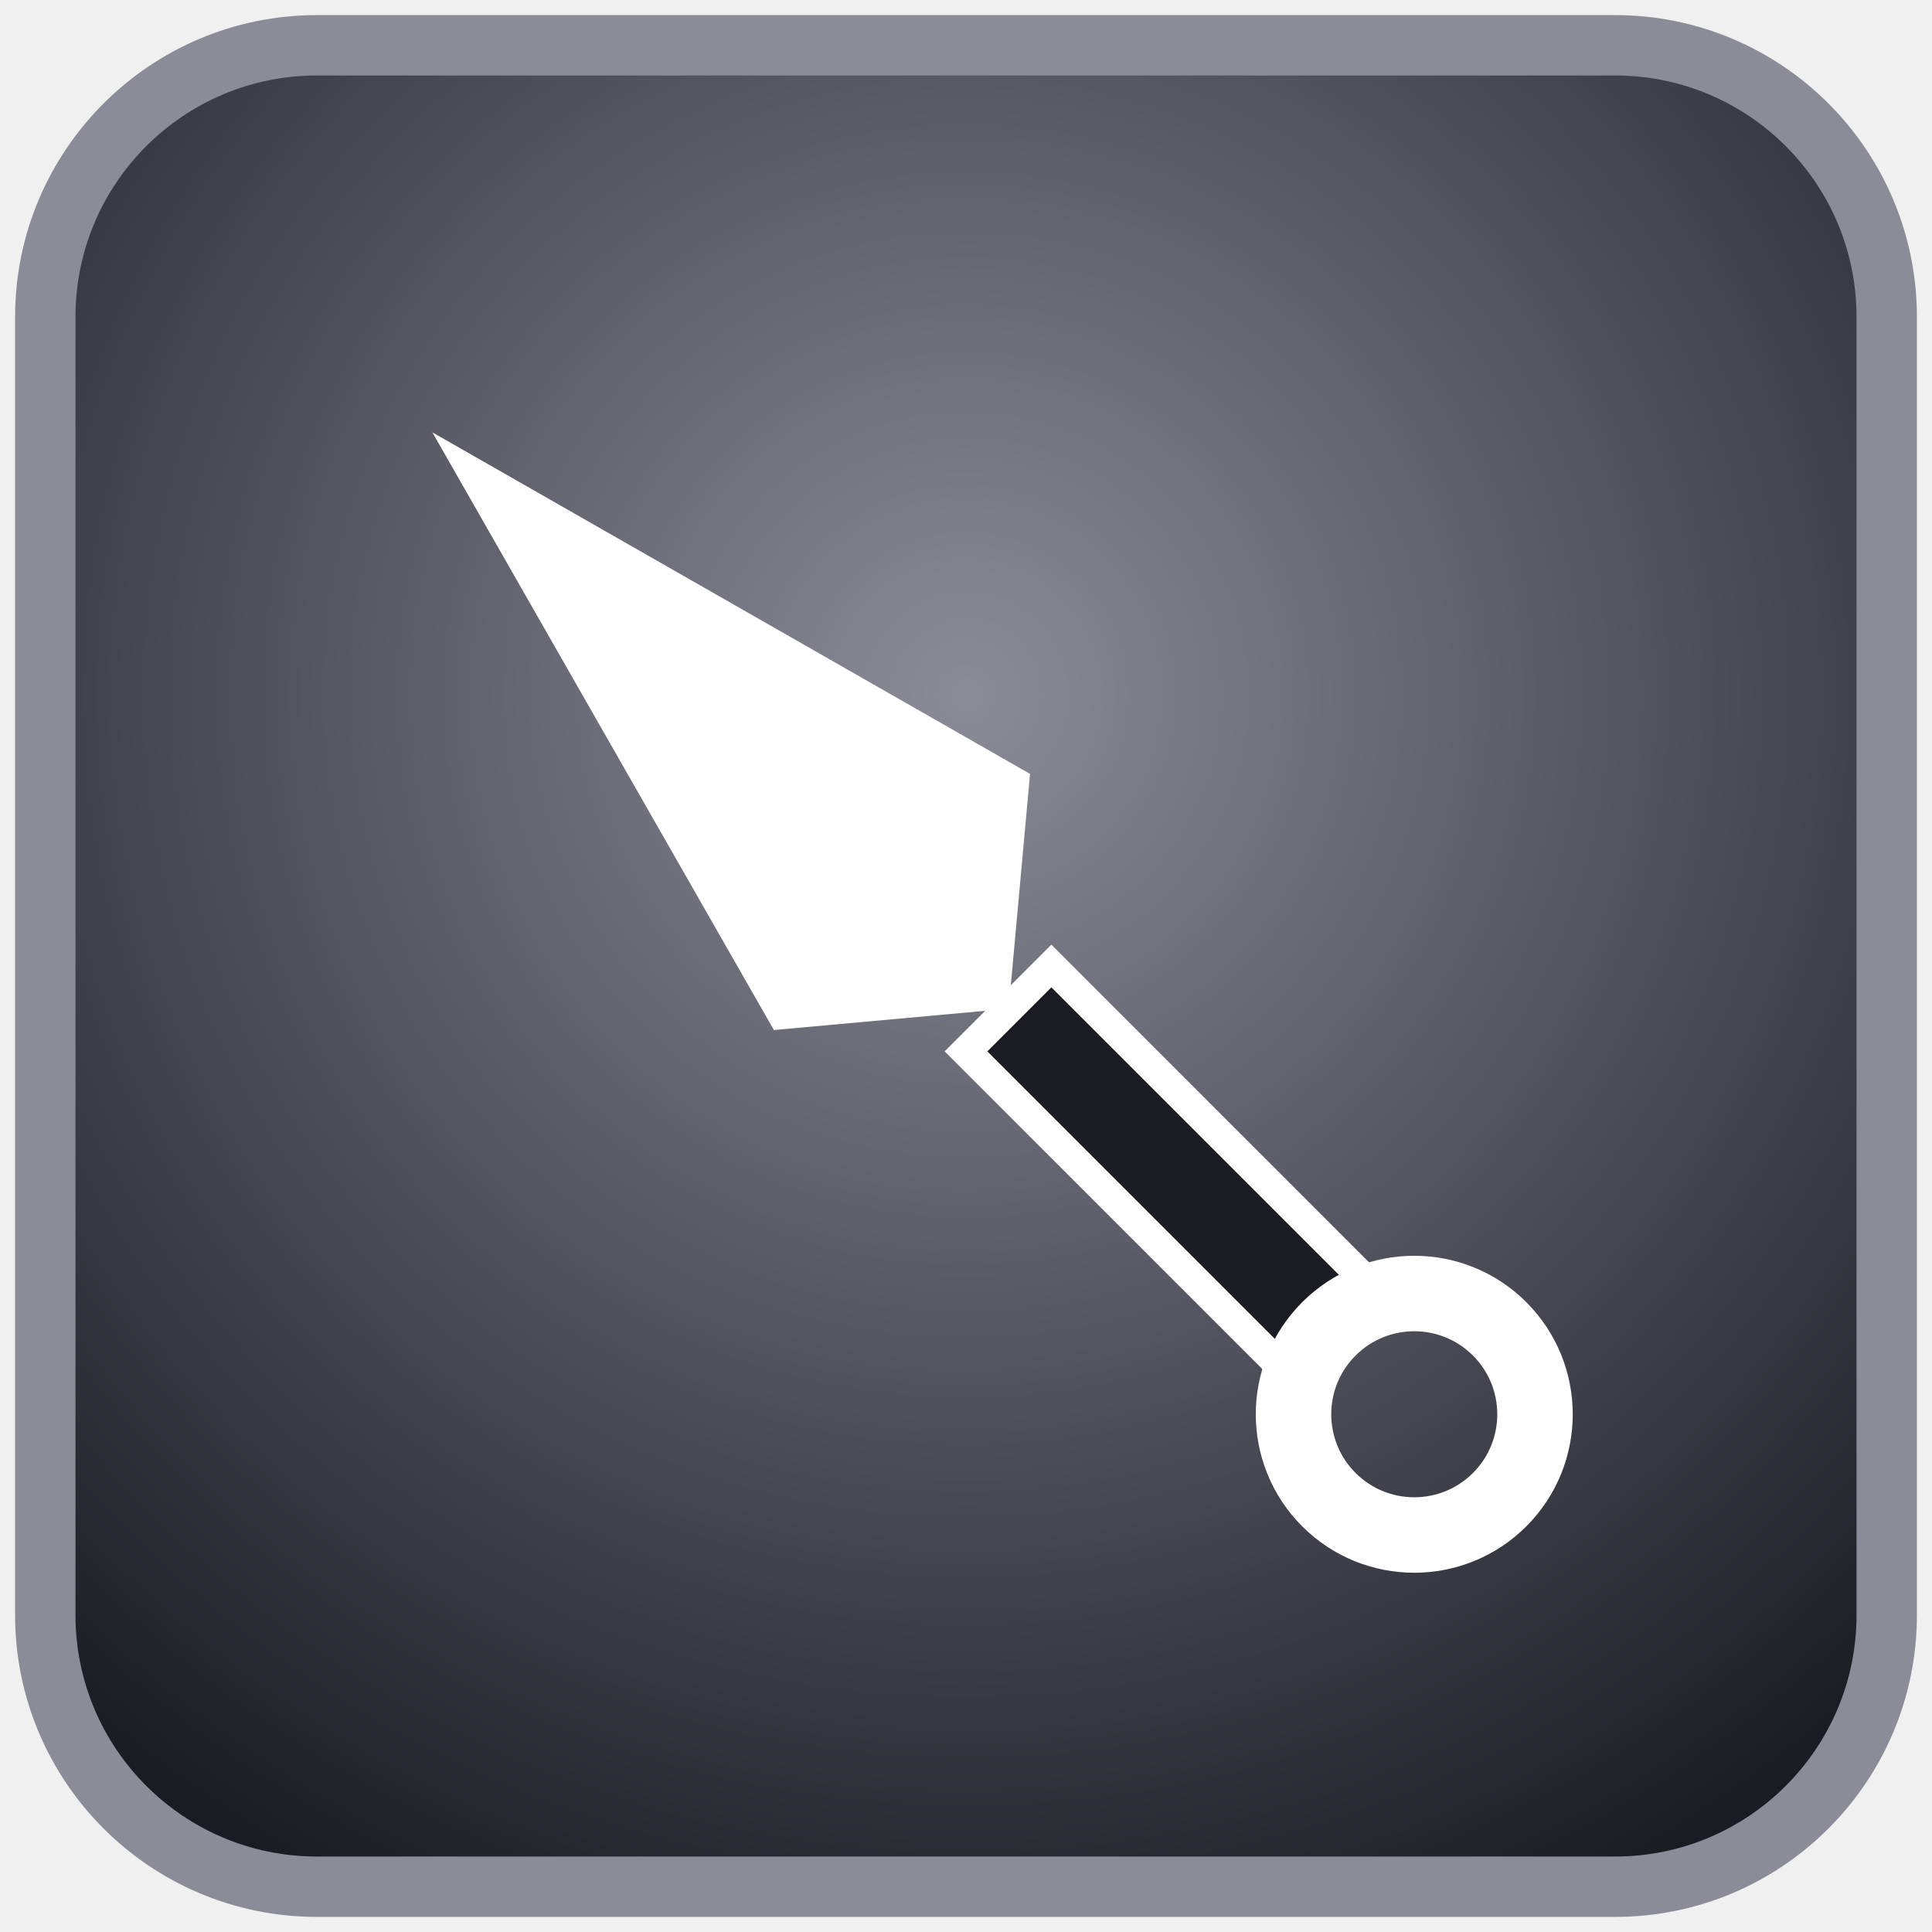
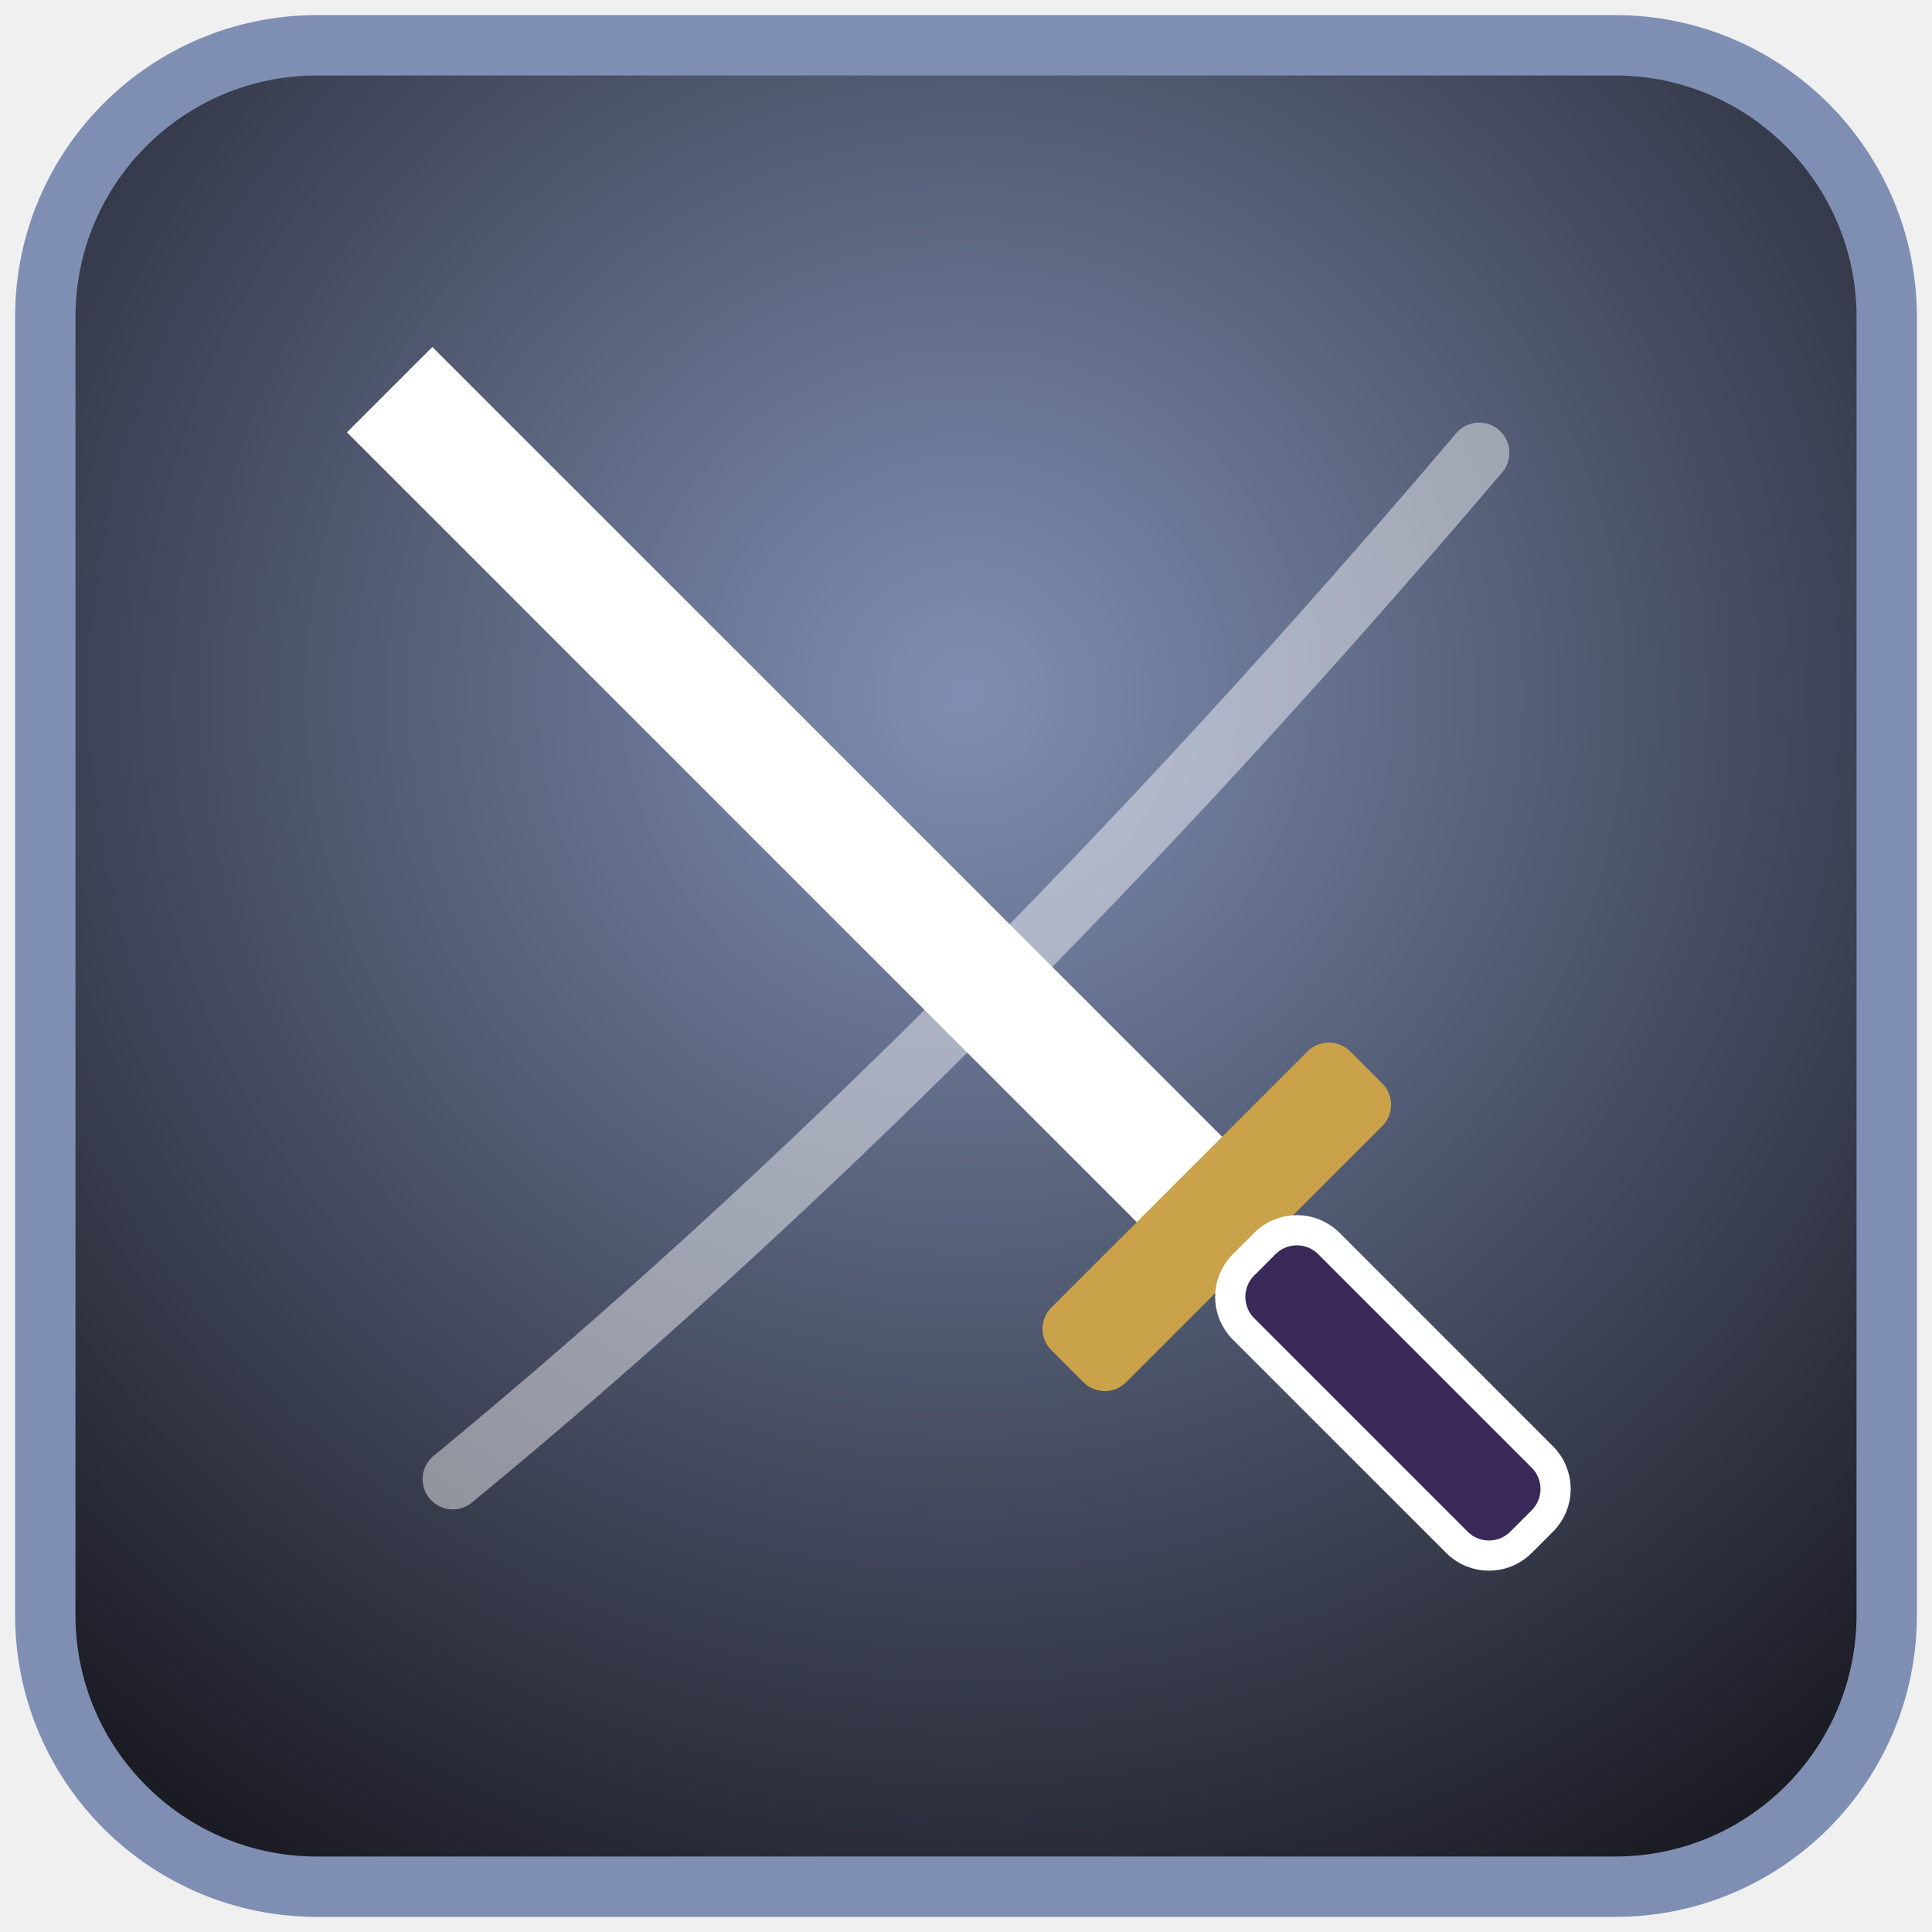
<svg xmlns="http://www.w3.org/2000/svg" width="128" height="128" viewBox="0 0 128 128">
  <defs>
    <radialGradient id="g" cx="50%" cy="35%" r="75%">
-       <stop offset="0" stop-color="#8c8c99" />
+       <stop offset="0" stop-color="#7f8fb3" />
      <stop offset="1" stop-color="#1b1b24" />
    </radialGradient>
  </defs>
-   <rect x="3" y="3" width="122" height="122" rx="18" fill="url(#g)" stroke="#8c8c99" stroke-width="4" />
+   <rect x="3" y="3" width="122" height="122" rx="18" fill="url(#g)" stroke="#7f8fb3" stroke-width="4" />
  <g transform="rotate(-45 64 64)">
-     <polygon points="64,14 76,58 64,68 52,58" fill="#ffffff" />
-     <rect x="60" y="68" width="8" height="30" fill="#1b1b24" stroke="#ffffff" stroke-width="2" />
-     <circle cx="64" cy="106" r="8" fill="none" stroke="#ffffff" stroke-width="5" />
+     <polygon points="60,10 68,10 68,84 64,92 60,84" fill="#ffffff" />
+     <rect x="50" y="84" width="28" height="7" rx="2" fill="#c9a24a" />
+     <rect x="60" y="91" width="8" height="26" rx="3" fill="#3a2a5a" stroke="#ffffff" stroke-width="2" />
  </g>
+   <path d="M30 98 Q64 70 98 30" fill="none" stroke="#ffffff" stroke-width="4" stroke-opacity="0.45" stroke-linecap="round" />
</svg>
